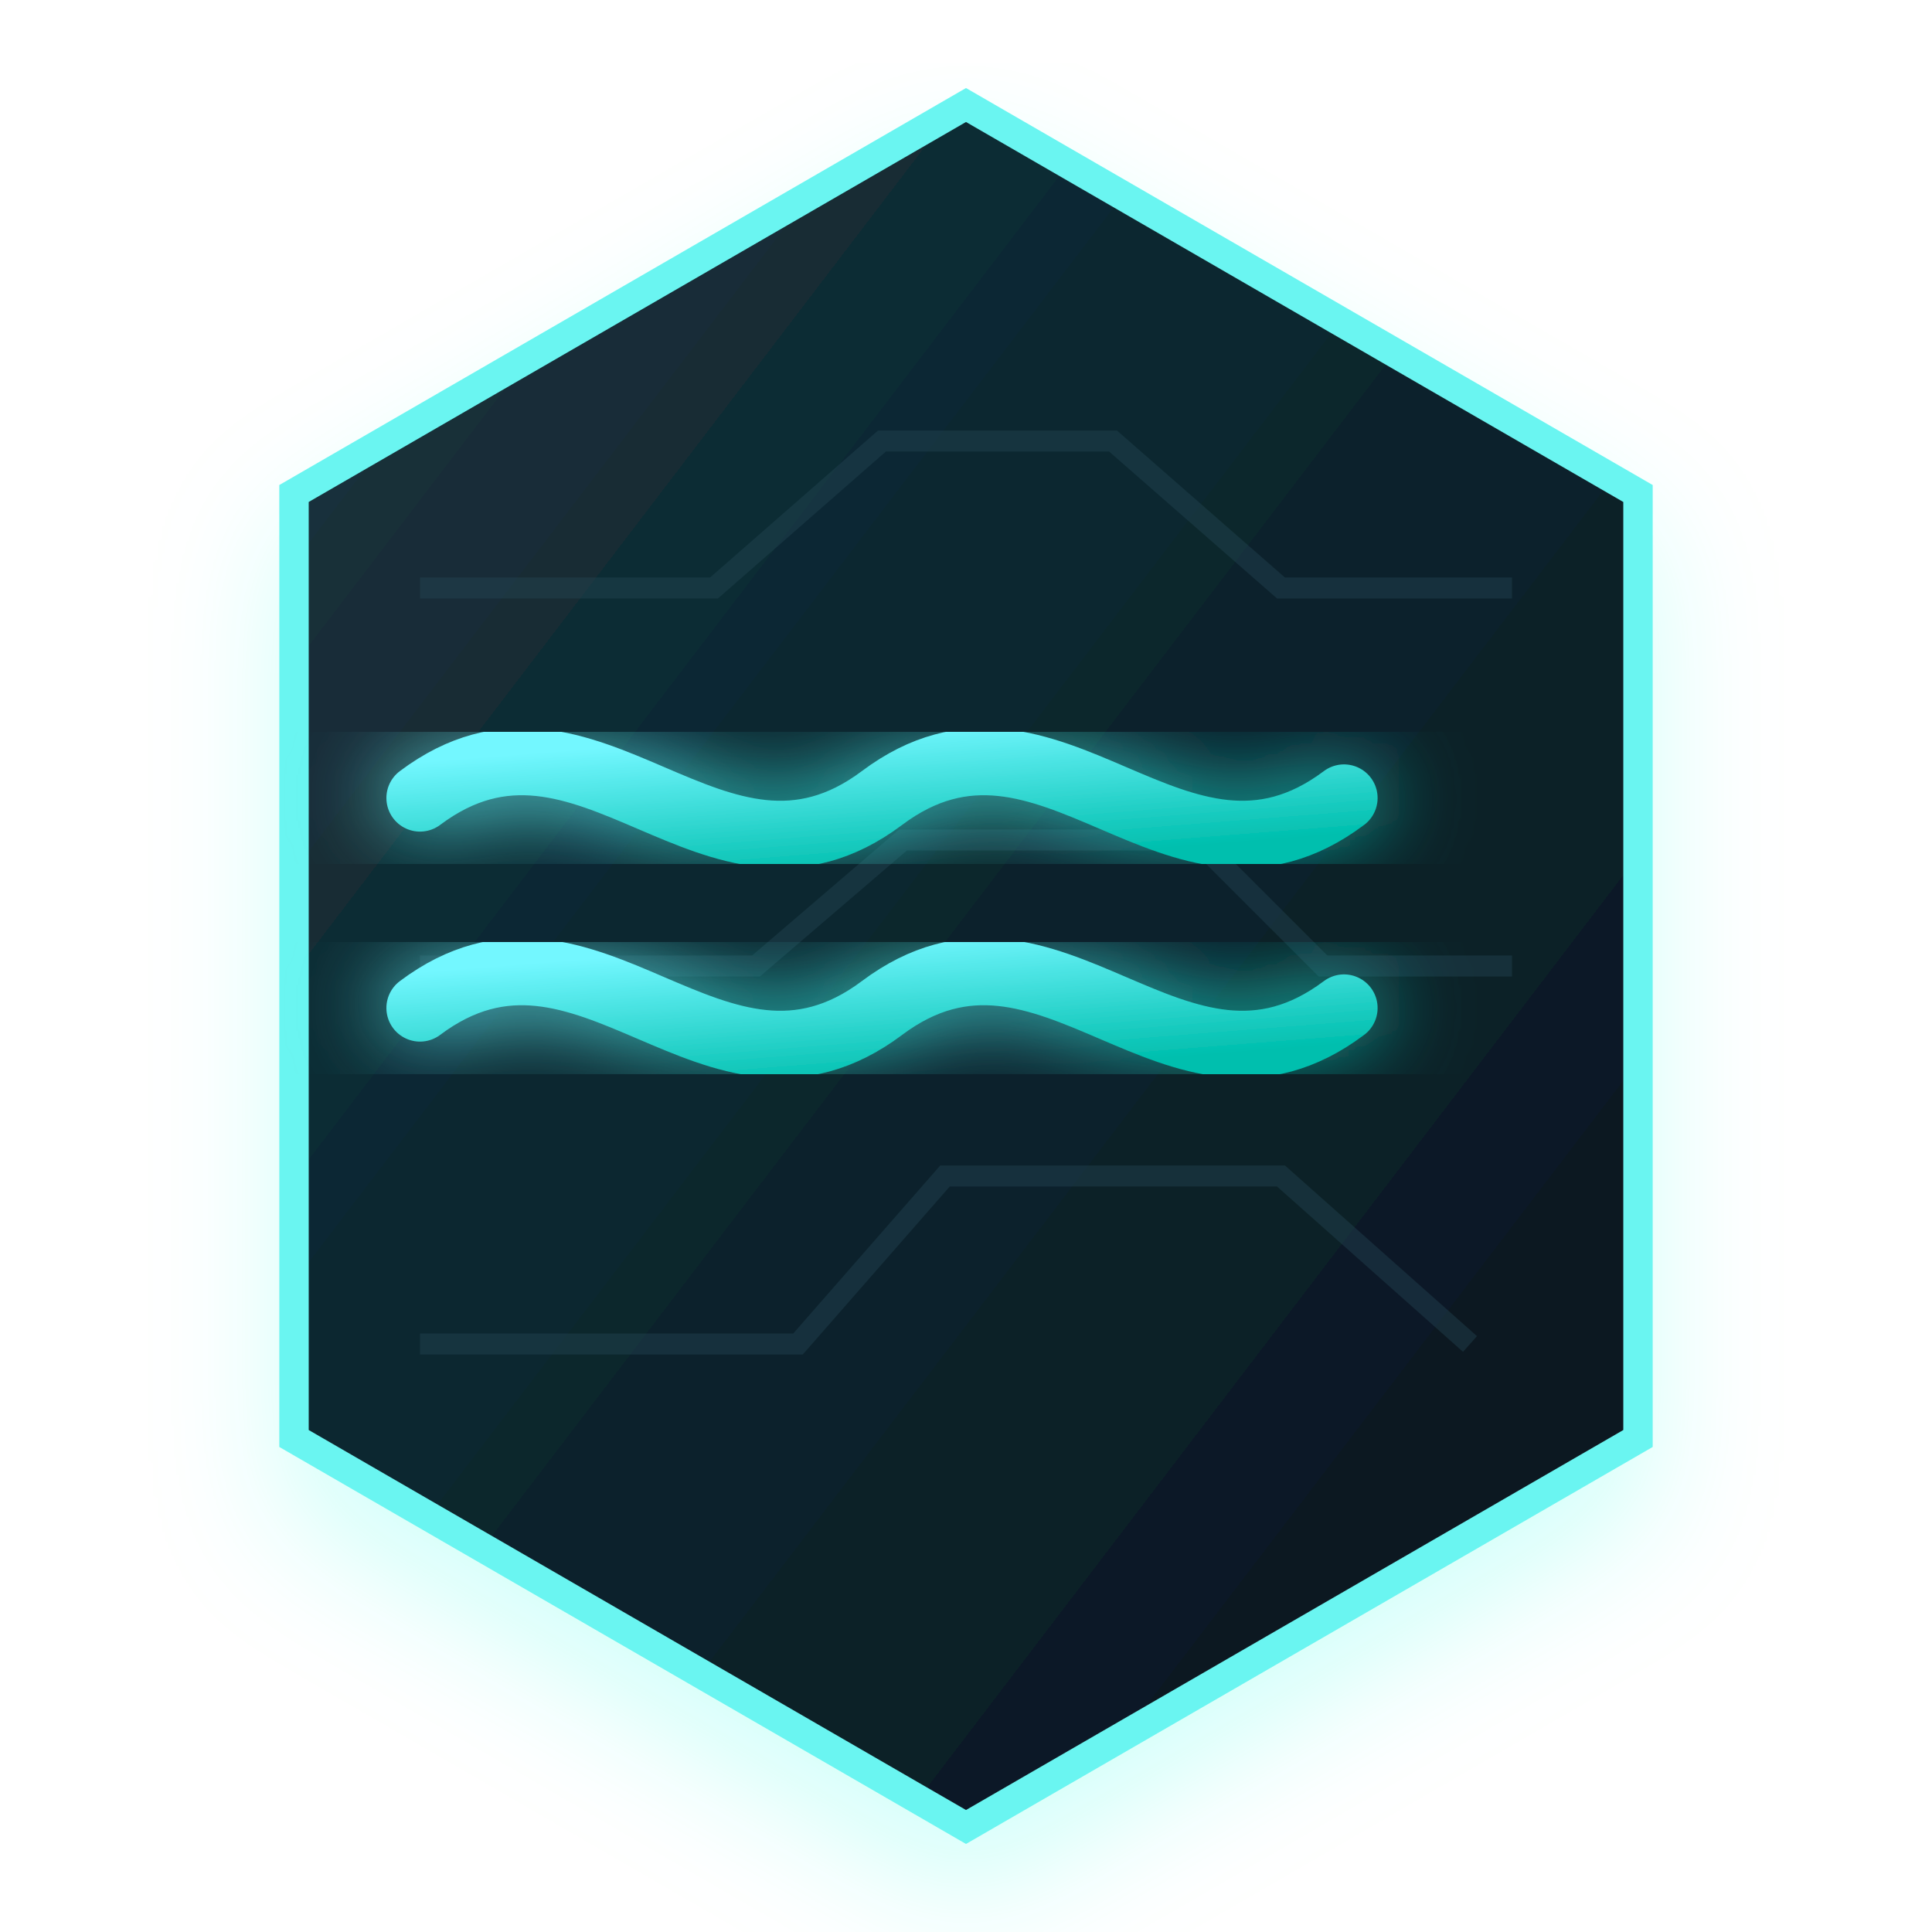
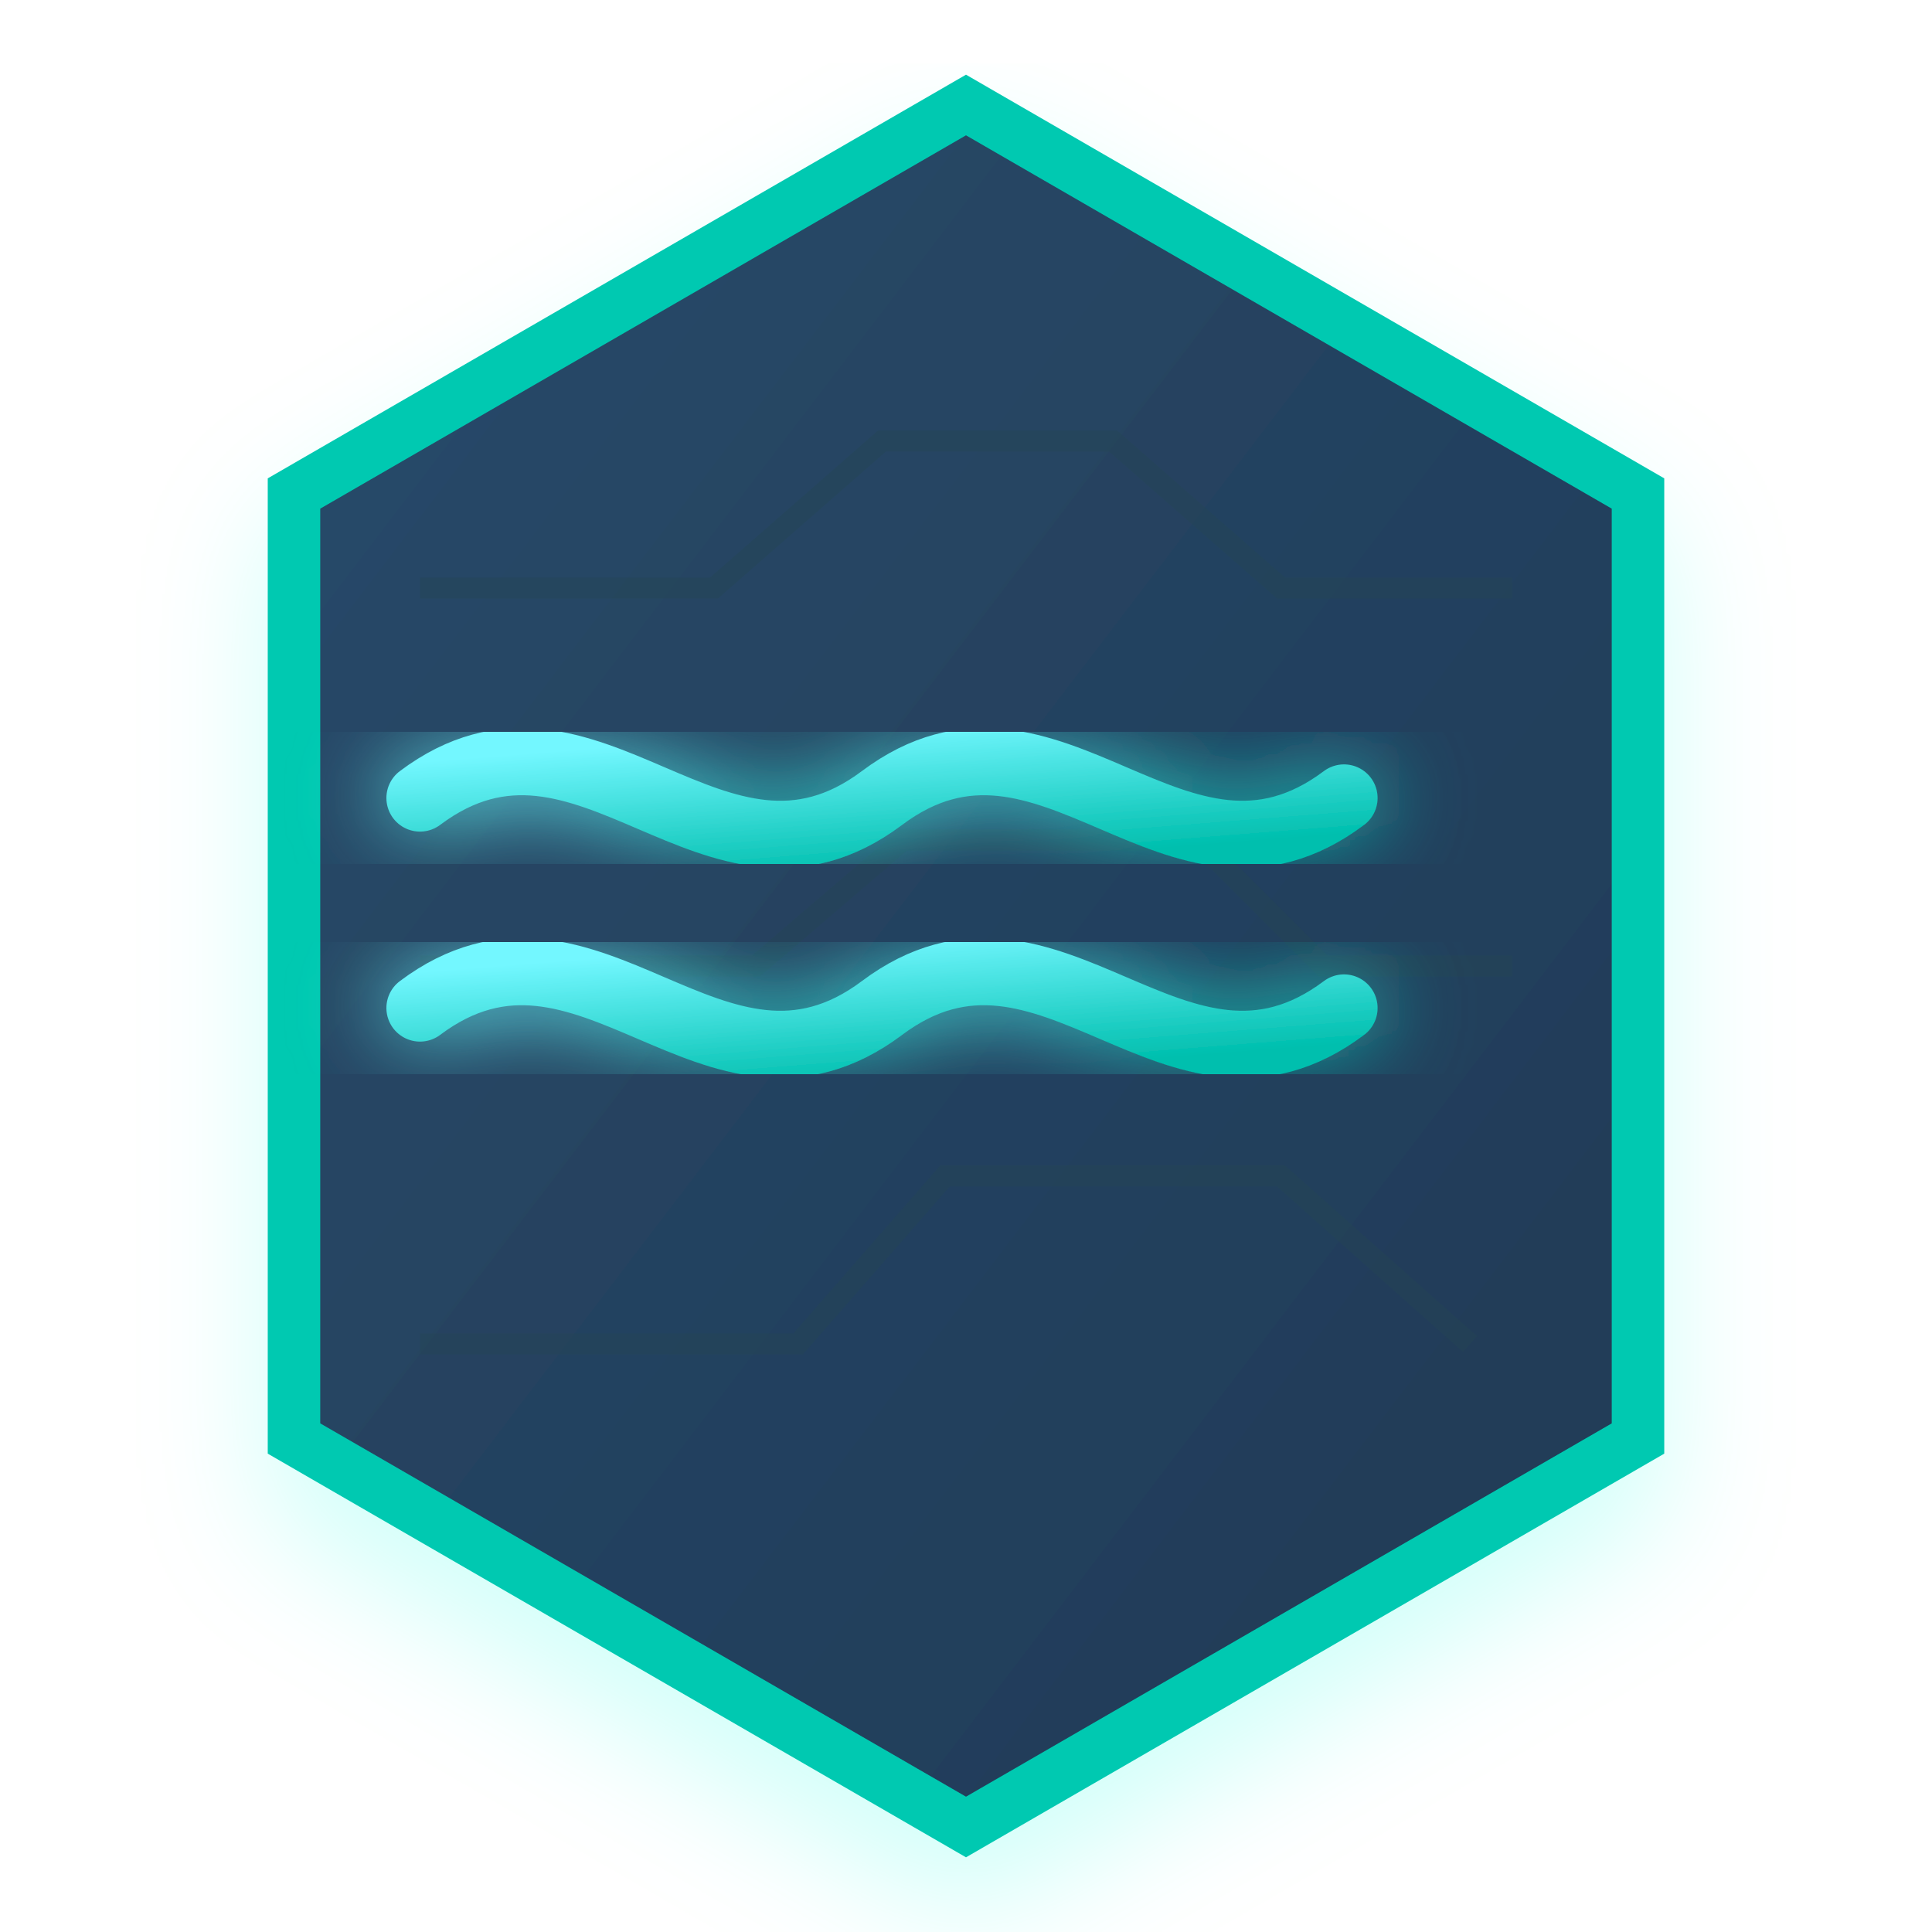
<svg xmlns="http://www.w3.org/2000/svg" width="92" height="92" viewBox="0 0 92 92" role="img" aria-label="Digitise Stream Crossing">
  <defs>
    <linearGradient id="bg" x1="0" y1="0" x2="1" y2="1">
-       <stop offset="0" stop-color="#082A34" />
-       <stop offset="1" stop-color="#020812" />
+       <stop offset="0" stop-color="#2A4A6A" />
+       <stop offset="1" stop-color="#1E3A55" />
    </linearGradient>
    <linearGradient id="cyan" x1="0" y1="0" x2="1" y2="1">
      <stop offset="0" stop-color="#73F7FF" />
      <stop offset="1" stop-color="#00BFAE" />
    </linearGradient>
    <linearGradient id="orange" x1="0" y1="0" x2="1" y2="1">
      <stop offset="0" stop-color="#FFD66B" />
      <stop offset="1" stop-color="#FF8A00" />
    </linearGradient>
    <filter id="glow" x="-40%" y="-40%" width="180%" height="180%">
      <feGaussianBlur stdDeviation="2.2" result="b" />
      <feMerge>
        <feMergeNode in="b" />
        <feMergeNode in="SourceGraphic" />
      </feMerge>
    </filter>
    <filter id="soft" x="-20%" y="-20%" width="140%" height="140%">
      <feDropShadow dx="0" dy="3" stdDeviation="3" flood-color="#00FFE0" flood-opacity="0.18" />
    </filter>
    <style>
-       .tile{fill:url(#bg);stroke:#64F5F0;stroke-width:1.4;opacity:.95;filter:url(#soft)}
+       .tile{fill:url(#bg);stroke:#00C9B1;stroke-width:2.5;opacity:1;filter:url(#soft)}
      .map{fill:none;stroke:#234653;stroke-width:1;opacity:.42}
      .c{fill:none;stroke:url(#cyan);stroke-width:3.2;stroke-linecap:round;stroke-linejoin:round;filter:url(#glow)}
      .ct{fill:url(#cyan);stroke:#DFFFFF;stroke-width:1.2;filter:url(#glow)}
      .o{fill:none;stroke:url(#orange);stroke-width:3.2;stroke-linecap:round;stroke-linejoin:round;filter:url(#glow)}
      .ot{fill:url(#orange);stroke:#FFE9A8;stroke-width:1.2;filter:url(#glow)}
      .w{fill:none;stroke:#EAFBFF;stroke-width:2.6;stroke-linecap:round;stroke-linejoin:round}
      .dot{fill:#EAFBFF;stroke:#AFFFF8;stroke-width:1.6;filter:url(#glow)}
      .txt{font-family:Arial, Helvetica, sans-serif;font-size:15px;font-weight:700;fill:#FFE4A3;text-anchor:middle}
    </style>
  </defs>
  <polygon class="tile" points="46,5 78,23.5 78,68.5 46,87 14,68.5 14,23.5" />
  <path class="map" d="M20 28h14l8-7h11l8 7h11M20 46h16l7-6h14l6 6h9M20 64h18l7-8h16l9 8" />
  <path class="c" d="M22 58h48" />
  <path class="c" d="M20 38c8-6 14 6 22 0s14 6 22 0" />
  <path class="c" d="M20 48c8-6 14 6 22 0s14 6 22 0" />
  <path class="o" d="M46 32v31" />
</svg>
